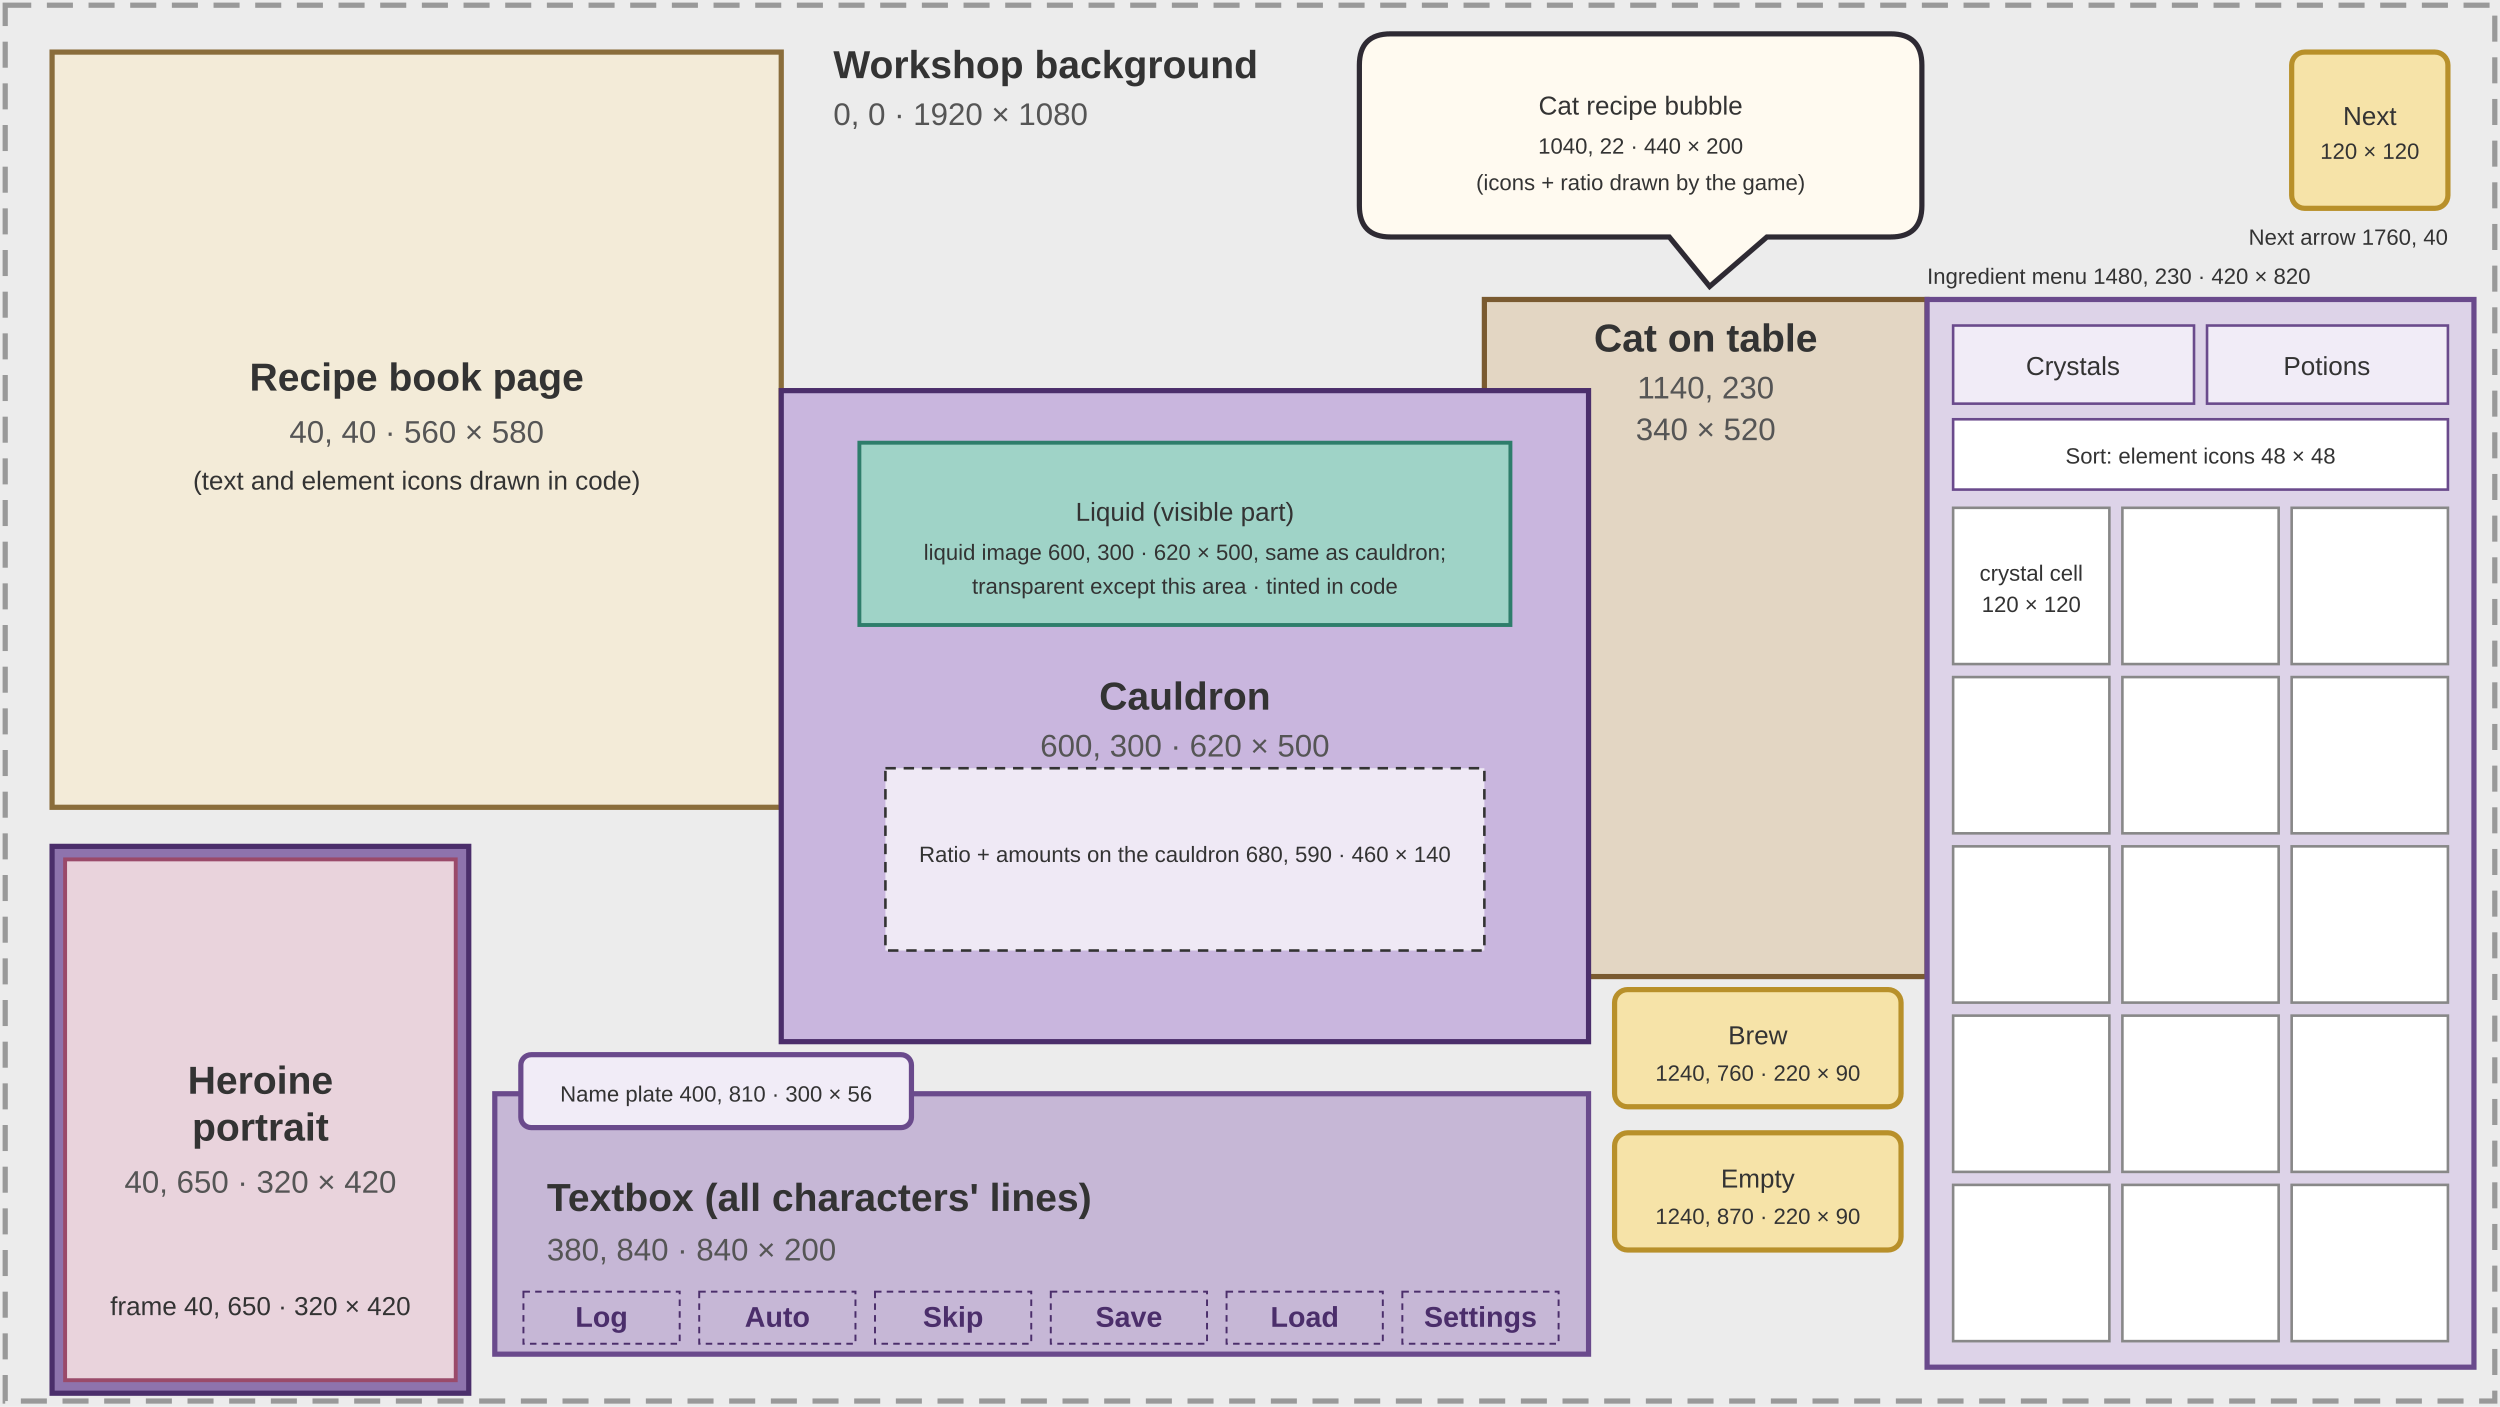
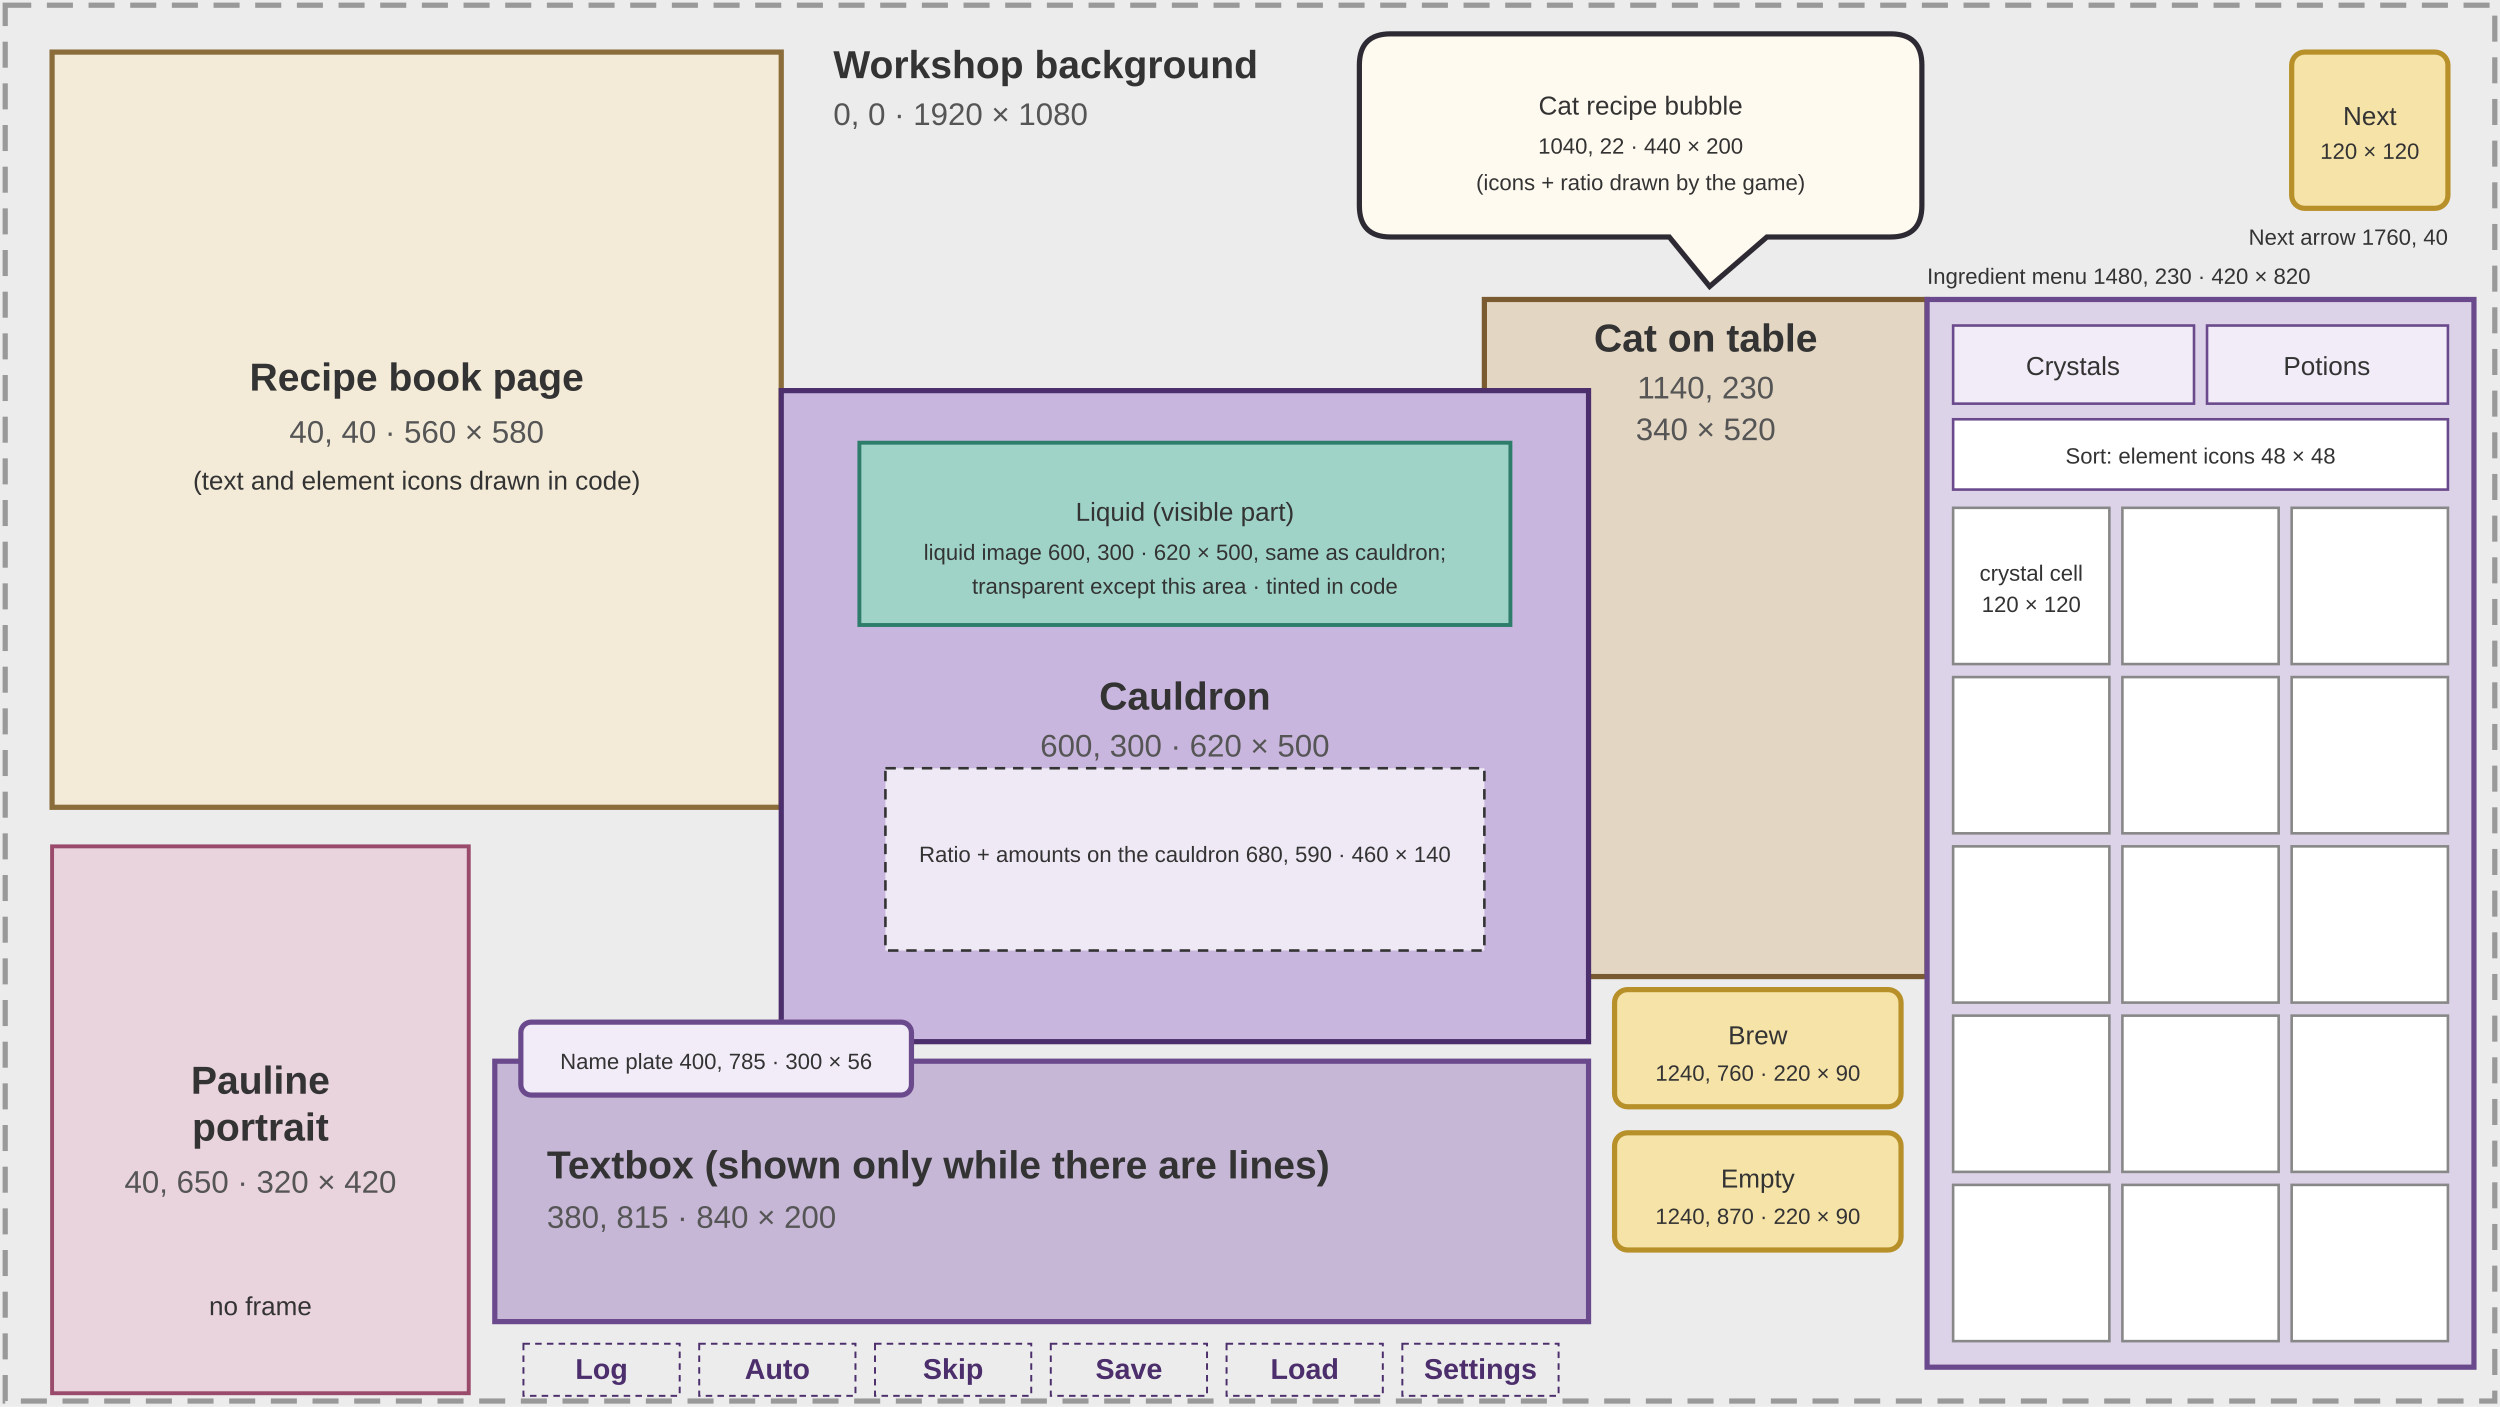
<svg xmlns="http://www.w3.org/2000/svg" width="1920" height="1080" viewBox="0 0 1920 1080" font-family="Arial, sans-serif">
  <style>
    .lbl { font-size: 30px; font-weight: bold; fill: #333; }
    .dim { font-size: 24px; fill: #555; }
    .sm { font-size: 20px; fill: #333; }
    .xs { font-size: 17px; fill: #333; }
  </style>
  <rect x="0" y="0" width="1920" height="1080" fill="#ECECEC" />
  <rect x="4" y="4" width="1912" height="1072" fill="none" stroke="#999" stroke-width="4" stroke-dasharray="20 12" />
  <text x="640" y="60" class="lbl">Workshop background</text>
  <text x="640" y="96" class="dim">0, 0 · 1920 × 1080</text>
  <rect x="40" y="40" width="560" height="580" fill="#F3EBD8" stroke="#8A6D3B" stroke-width="4" />
  <text x="320" y="300" text-anchor="middle" class="lbl">Recipe book page</text>
  <text x="320" y="340" text-anchor="middle" class="dim">40, 40 · 560 × 580</text>
  <text x="320" y="376" text-anchor="middle" class="sm">(text and element icons drawn in code)</text>
  <rect x="1760" y="40" width="120" height="120" rx="10" fill="#F6E3A8" stroke="#B8902A" stroke-width="4" />
  <text x="1820" y="96" text-anchor="middle" class="sm">Next</text>
  <text x="1820" y="122" text-anchor="middle" class="xs">120 × 120</text>
  <text x="1880" y="188" text-anchor="end" class="xs">Next arrow 1760, 40</text>
  <rect x="1140" y="230" width="340" height="520" fill="#E3D6C3" stroke="#7A5A30" stroke-width="4" />
  <text x="1310" y="270" text-anchor="middle" class="lbl">Cat on table</text>
  <text x="1310" y="306" text-anchor="middle" class="dim">1140, 230</text>
  <text x="1310" y="338" text-anchor="middle" class="dim">340 × 520</text>
  <path d="M1068 26 H1452 Q1476 26 1476 50 V158 Q1476 182 1452 182 H1357 L1313 220 L1282 182 H1068 Q1044 182 1044 158 V50 Q1044 26 1068 26 Z" fill="#FFFAF0" stroke="#2E2A33" stroke-width="4" />
  <text x="1260" y="88" text-anchor="middle" class="sm">Cat recipe bubble</text>
  <text x="1260" y="118" text-anchor="middle" class="xs">1040, 22 · 440 × 200</text>
  <text x="1260" y="146" text-anchor="middle" class="xs">(icons + ratio drawn by the game)</text>
  <rect x="600" y="300" width="620" height="500" fill="#C9B6DE" stroke="#4B2E6B" stroke-width="4" />
  <rect x="660" y="340" width="500" height="140" fill="#9FD3C7" stroke="#2E7D6B" stroke-width="3" />
  <text x="910" y="400" text-anchor="middle" class="sm">Liquid (visible part)</text>
  <text x="910" y="430" text-anchor="middle" class="xs">liquid image 600, 300 · 620 × 500, same as cauldron;</text>
  <text x="910" y="456" text-anchor="middle" class="xs">transparent except this area · tinted in code</text>
  <text x="910" y="545" text-anchor="middle" class="lbl">Cauldron</text>
  <text x="910" y="581" text-anchor="middle" class="dim">600, 300 · 620 × 500</text>
  <rect x="680" y="590" width="460" height="140" fill="#FFFFFF" fill-opacity="0.7" stroke="#333" stroke-width="2" stroke-dasharray="8 6" />
  <text x="910" y="662" text-anchor="middle" class="xs">Ratio + amounts on the cauldron 680, 590 · 460 × 140</text>
  <rect x="1240" y="760" width="220" height="90" rx="10" fill="#F6E3A8" stroke="#B8902A" stroke-width="4" />
  <text x="1350" y="802" text-anchor="middle" class="sm">Brew</text>
  <text x="1350" y="830" text-anchor="middle" class="xs">1240, 760 · 220 × 90</text>
  <rect x="1240" y="870" width="220" height="90" rx="10" fill="#F6E3A8" stroke="#B8902A" stroke-width="4" />
  <text x="1350" y="912" text-anchor="middle" class="sm">Empty</text>
  <text x="1350" y="940" text-anchor="middle" class="xs">1240, 870 · 220 × 90</text>
  <rect x="1480" y="230" width="420" height="820" fill="#DDD3E8" stroke="#6A4A8C" stroke-width="4" />
  <rect x="1500" y="250" width="185" height="60" fill="#F1ECF7" stroke="#6A4A8C" stroke-width="2" />
  <text x="1592" y="288" text-anchor="middle" class="sm">Crystals</text>
  <rect x="1695" y="250" width="185" height="60" fill="#F1ECF7" stroke="#6A4A8C" stroke-width="2" />
  <text x="1787" y="288" text-anchor="middle" class="sm">Potions</text>
  <rect x="1500" y="322" width="380" height="54" fill="#FFFFFF" stroke="#6A4A8C" stroke-width="2" />
  <text x="1690" y="356" text-anchor="middle" class="xs">Sort: element icons 48 × 48</text>
  <g fill="#FFFFFF" stroke="#888" stroke-width="2">
    <rect x="1500" y="390" width="120" height="120" />
    <rect x="1630" y="390" width="120" height="120" />
    <rect x="1760" y="390" width="120" height="120" />
    <rect x="1500" y="520" width="120" height="120" />
    <rect x="1630" y="520" width="120" height="120" />
    <rect x="1760" y="520" width="120" height="120" />
    <rect x="1500" y="650" width="120" height="120" />
    <rect x="1630" y="650" width="120" height="120" />
    <rect x="1760" y="650" width="120" height="120" />
    <rect x="1500" y="780" width="120" height="120" />
    <rect x="1630" y="780" width="120" height="120" />
    <rect x="1760" y="780" width="120" height="120" />
    <rect x="1500" y="910" width="120" height="120" />
    <rect x="1630" y="910" width="120" height="120" />
    <rect x="1760" y="910" width="120" height="120" />
  </g>
  <text x="1560" y="446" text-anchor="middle" class="xs">crystal cell</text>
  <text x="1560" y="470" text-anchor="middle" class="xs">120 × 120</text>
  <text x="1480" y="218" class="xs">Ingredient menu 1480, 230 · 420 × 820</text>
-   <rect x="380" y="840" width="840" height="200" fill="#B9A6CF" fill-opacity="0.75" stroke="#6A4A8C" stroke-width="4" />
-   <rect x="400" y="810" width="300" height="56" rx="8" fill="#F1ECF7" stroke="#6A4A8C" stroke-width="4" />
-   <text x="550" y="846" text-anchor="middle" class="xs">Name plate 400, 810 · 300 × 56</text>
-   <text x="420" y="930" class="lbl">Textbox (all characters' lines)</text>
-   <text x="420" y="968" class="dim">380, 840 · 840 × 200</text>
+   <rect x="380" y="815" width="840" height="200" fill="#B9A6CF" fill-opacity="0.75" stroke="#6A4A8C" stroke-width="4" />
+   <rect x="400" y="785" width="300" height="56" rx="8" fill="#F1ECF7" stroke="#6A4A8C" stroke-width="4" />
+   <text x="550" y="821" text-anchor="middle" class="xs">Name plate 400, 785 · 300 × 56</text>
+   <text x="420" y="905" class="lbl">Textbox (shown only while there are lines)</text>
+   <text x="420" y="943" class="dim">380, 815 · 840 × 200</text>
  <g font-size="22" fill="#4B2E6B" font-weight="bold" text-anchor="middle">
-     <rect x="402" y="992" width="120" height="40" fill="none" stroke="#4B2E6B" stroke-width="1.5" stroke-dasharray="5 4" />
-     <text x="462" y="1019">Log</text>
-     <rect x="537" y="992" width="120" height="40" fill="none" stroke="#4B2E6B" stroke-width="1.5" stroke-dasharray="5 4" />
-     <text x="597" y="1019">Auto</text>
-     <rect x="672" y="992" width="120" height="40" fill="none" stroke="#4B2E6B" stroke-width="1.5" stroke-dasharray="5 4" />
-     <text x="732" y="1019">Skip</text>
-     <rect x="807" y="992" width="120" height="40" fill="none" stroke="#4B2E6B" stroke-width="1.5" stroke-dasharray="5 4" />
-     <text x="867" y="1019">Save</text>
-     <rect x="942" y="992" width="120" height="40" fill="none" stroke="#4B2E6B" stroke-width="1.5" stroke-dasharray="5 4" />
-     <text x="1002" y="1019">Load</text>
-     <rect x="1077" y="992" width="120" height="40" fill="none" stroke="#4B2E6B" stroke-width="1.5" stroke-dasharray="5 4" />
-     <text x="1137" y="1019">Settings</text>
+     <rect x="402" y="1032" width="120" height="40" fill="none" stroke="#4B2E6B" stroke-width="1.5" stroke-dasharray="5 4" />
+     <text x="462" y="1059">Log</text>
+     <rect x="537" y="1032" width="120" height="40" fill="none" stroke="#4B2E6B" stroke-width="1.5" stroke-dasharray="5 4" />
+     <text x="597" y="1059">Auto</text>
+     <rect x="672" y="1032" width="120" height="40" fill="none" stroke="#4B2E6B" stroke-width="1.5" stroke-dasharray="5 4" />
+     <text x="732" y="1059">Skip</text>
+     <rect x="807" y="1032" width="120" height="40" fill="none" stroke="#4B2E6B" stroke-width="1.5" stroke-dasharray="5 4" />
+     <text x="867" y="1059">Save</text>
+     <rect x="942" y="1032" width="120" height="40" fill="none" stroke="#4B2E6B" stroke-width="1.5" stroke-dasharray="5 4" />
+     <text x="1002" y="1059">Load</text>
+     <rect x="1077" y="1032" width="120" height="40" fill="none" stroke="#4B2E6B" stroke-width="1.5" stroke-dasharray="5 4" />
+     <text x="1137" y="1059">Settings</text>
  </g>
-   <rect x="40" y="650" width="320" height="420" fill="#8E73AD" stroke="#4B2E6B" stroke-width="4" />
-   <rect x="50" y="660" width="300" height="400" fill="#E9D3DC" stroke="#9A4A6A" stroke-width="3" />
-   <text x="200" y="840" text-anchor="middle" class="lbl">Heroine</text>
+   <rect x="40" y="650" width="320" height="420" fill="#E9D3DC" stroke="#9A4A6A" stroke-width="3" />
+   <text x="200" y="840" text-anchor="middle" class="lbl">Pauline</text>
  <text x="200" y="876" text-anchor="middle" class="lbl">portrait</text>
  <text x="200" y="916" text-anchor="middle" class="dim">40, 650 · 320 × 420</text>
-   <text x="200" y="1010" text-anchor="middle" class="sm">frame 40, 650 · 320 × 420</text>
+   <text x="200" y="1010" text-anchor="middle" class="sm">no frame</text>
</svg>
